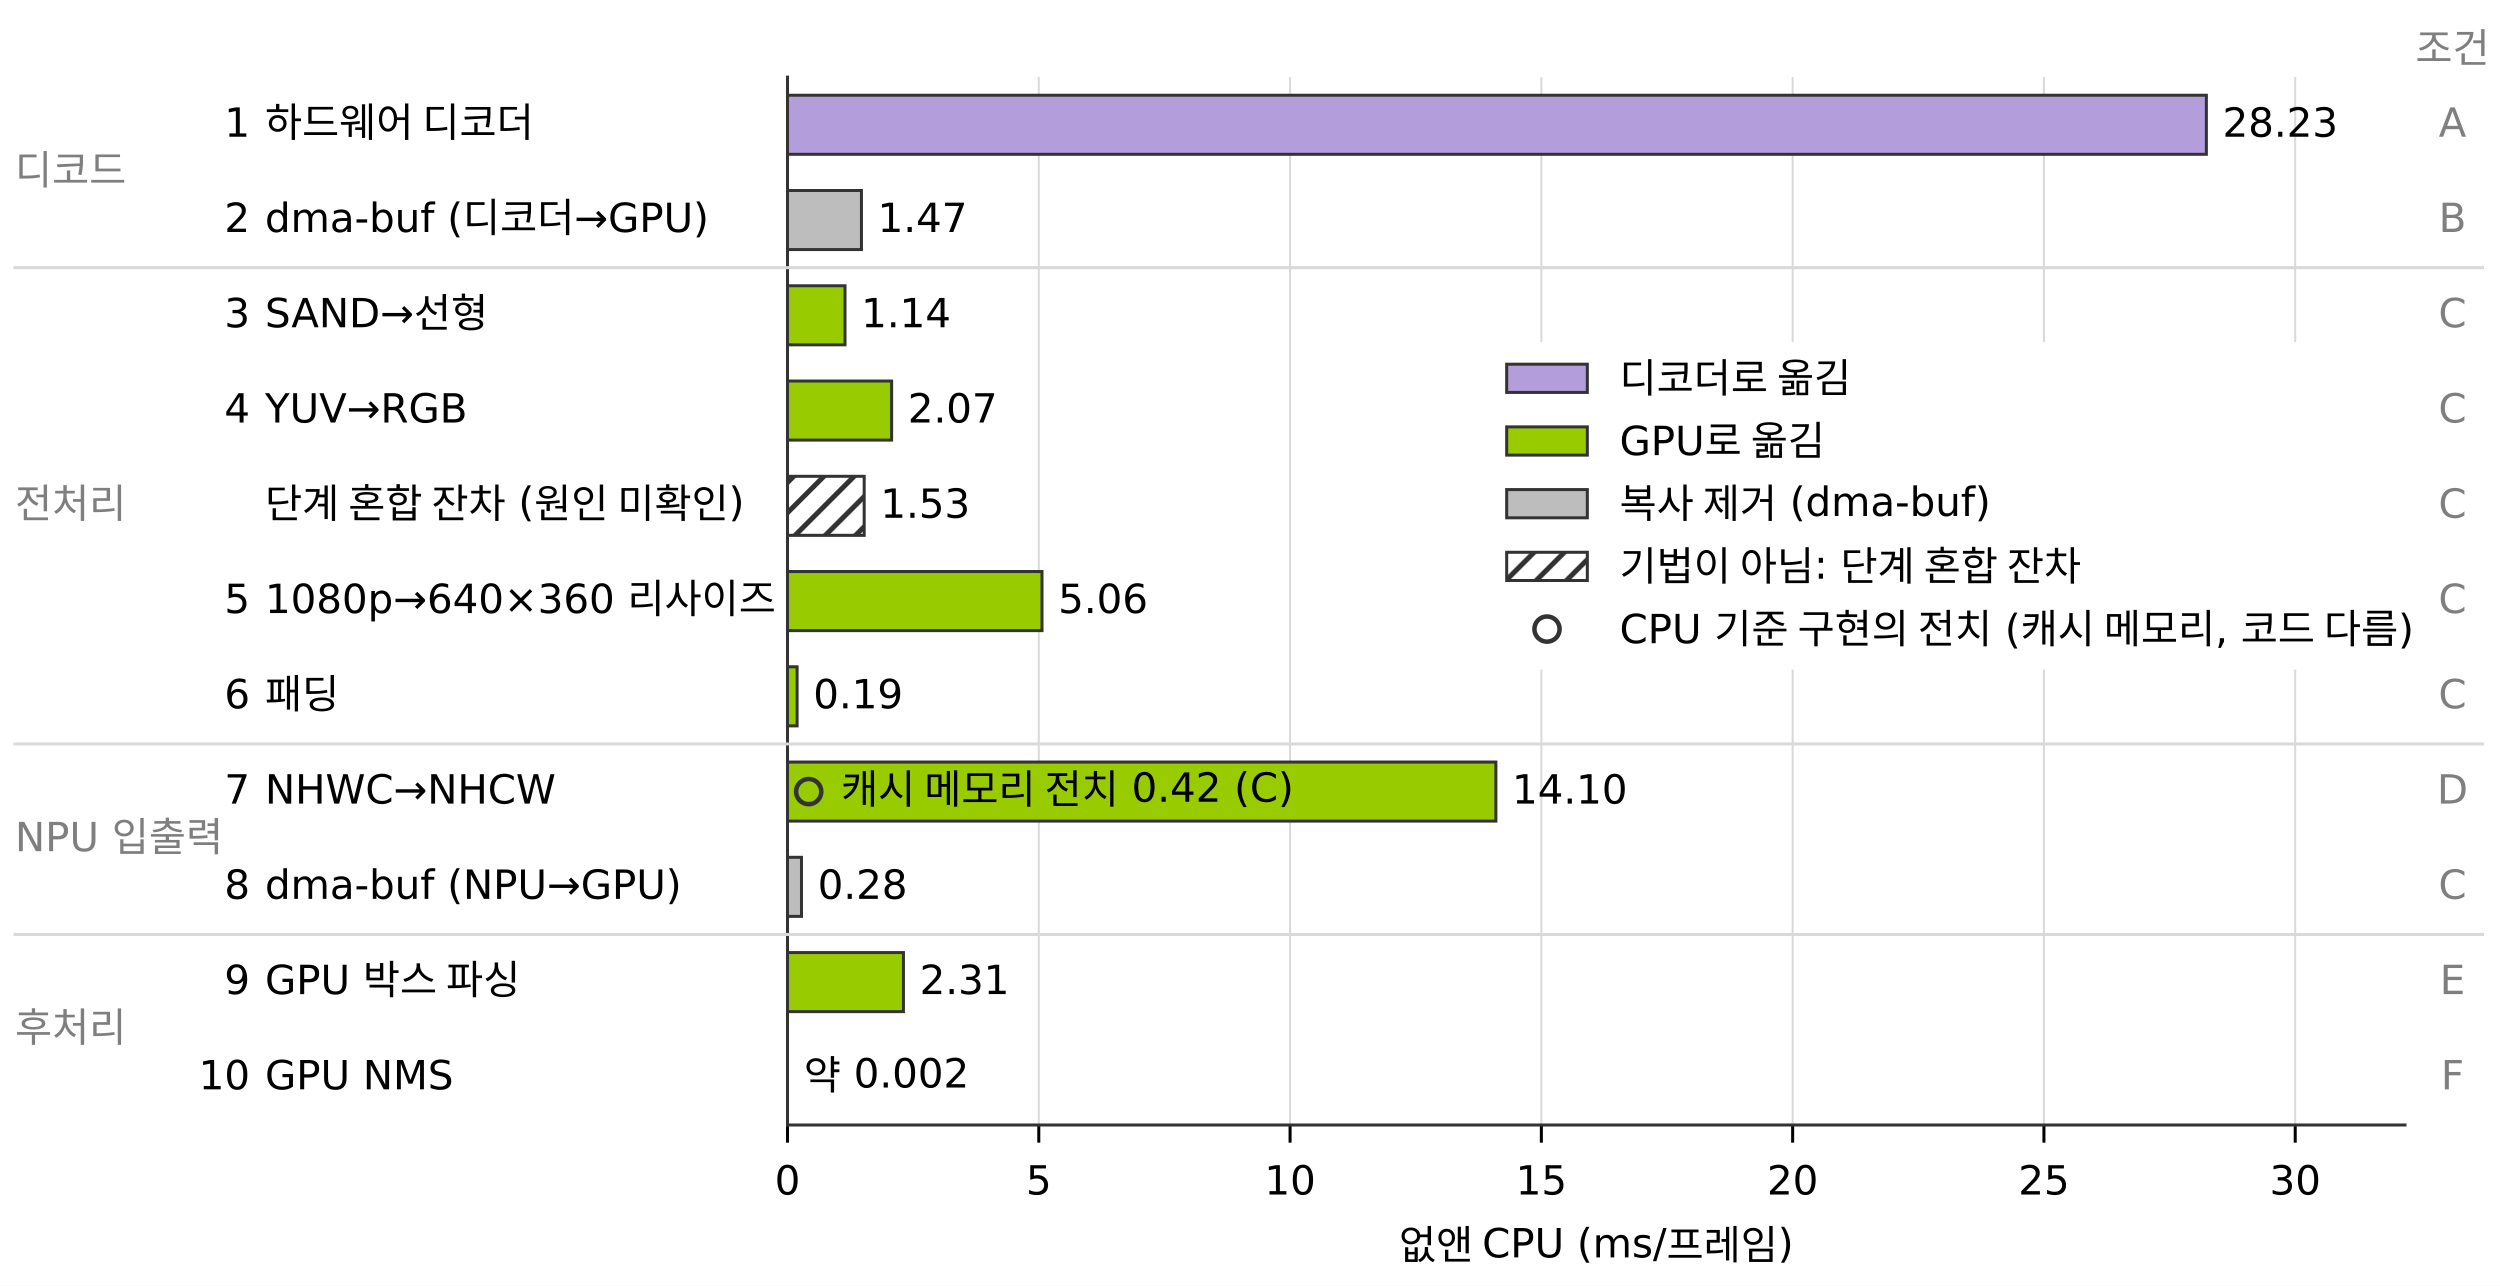
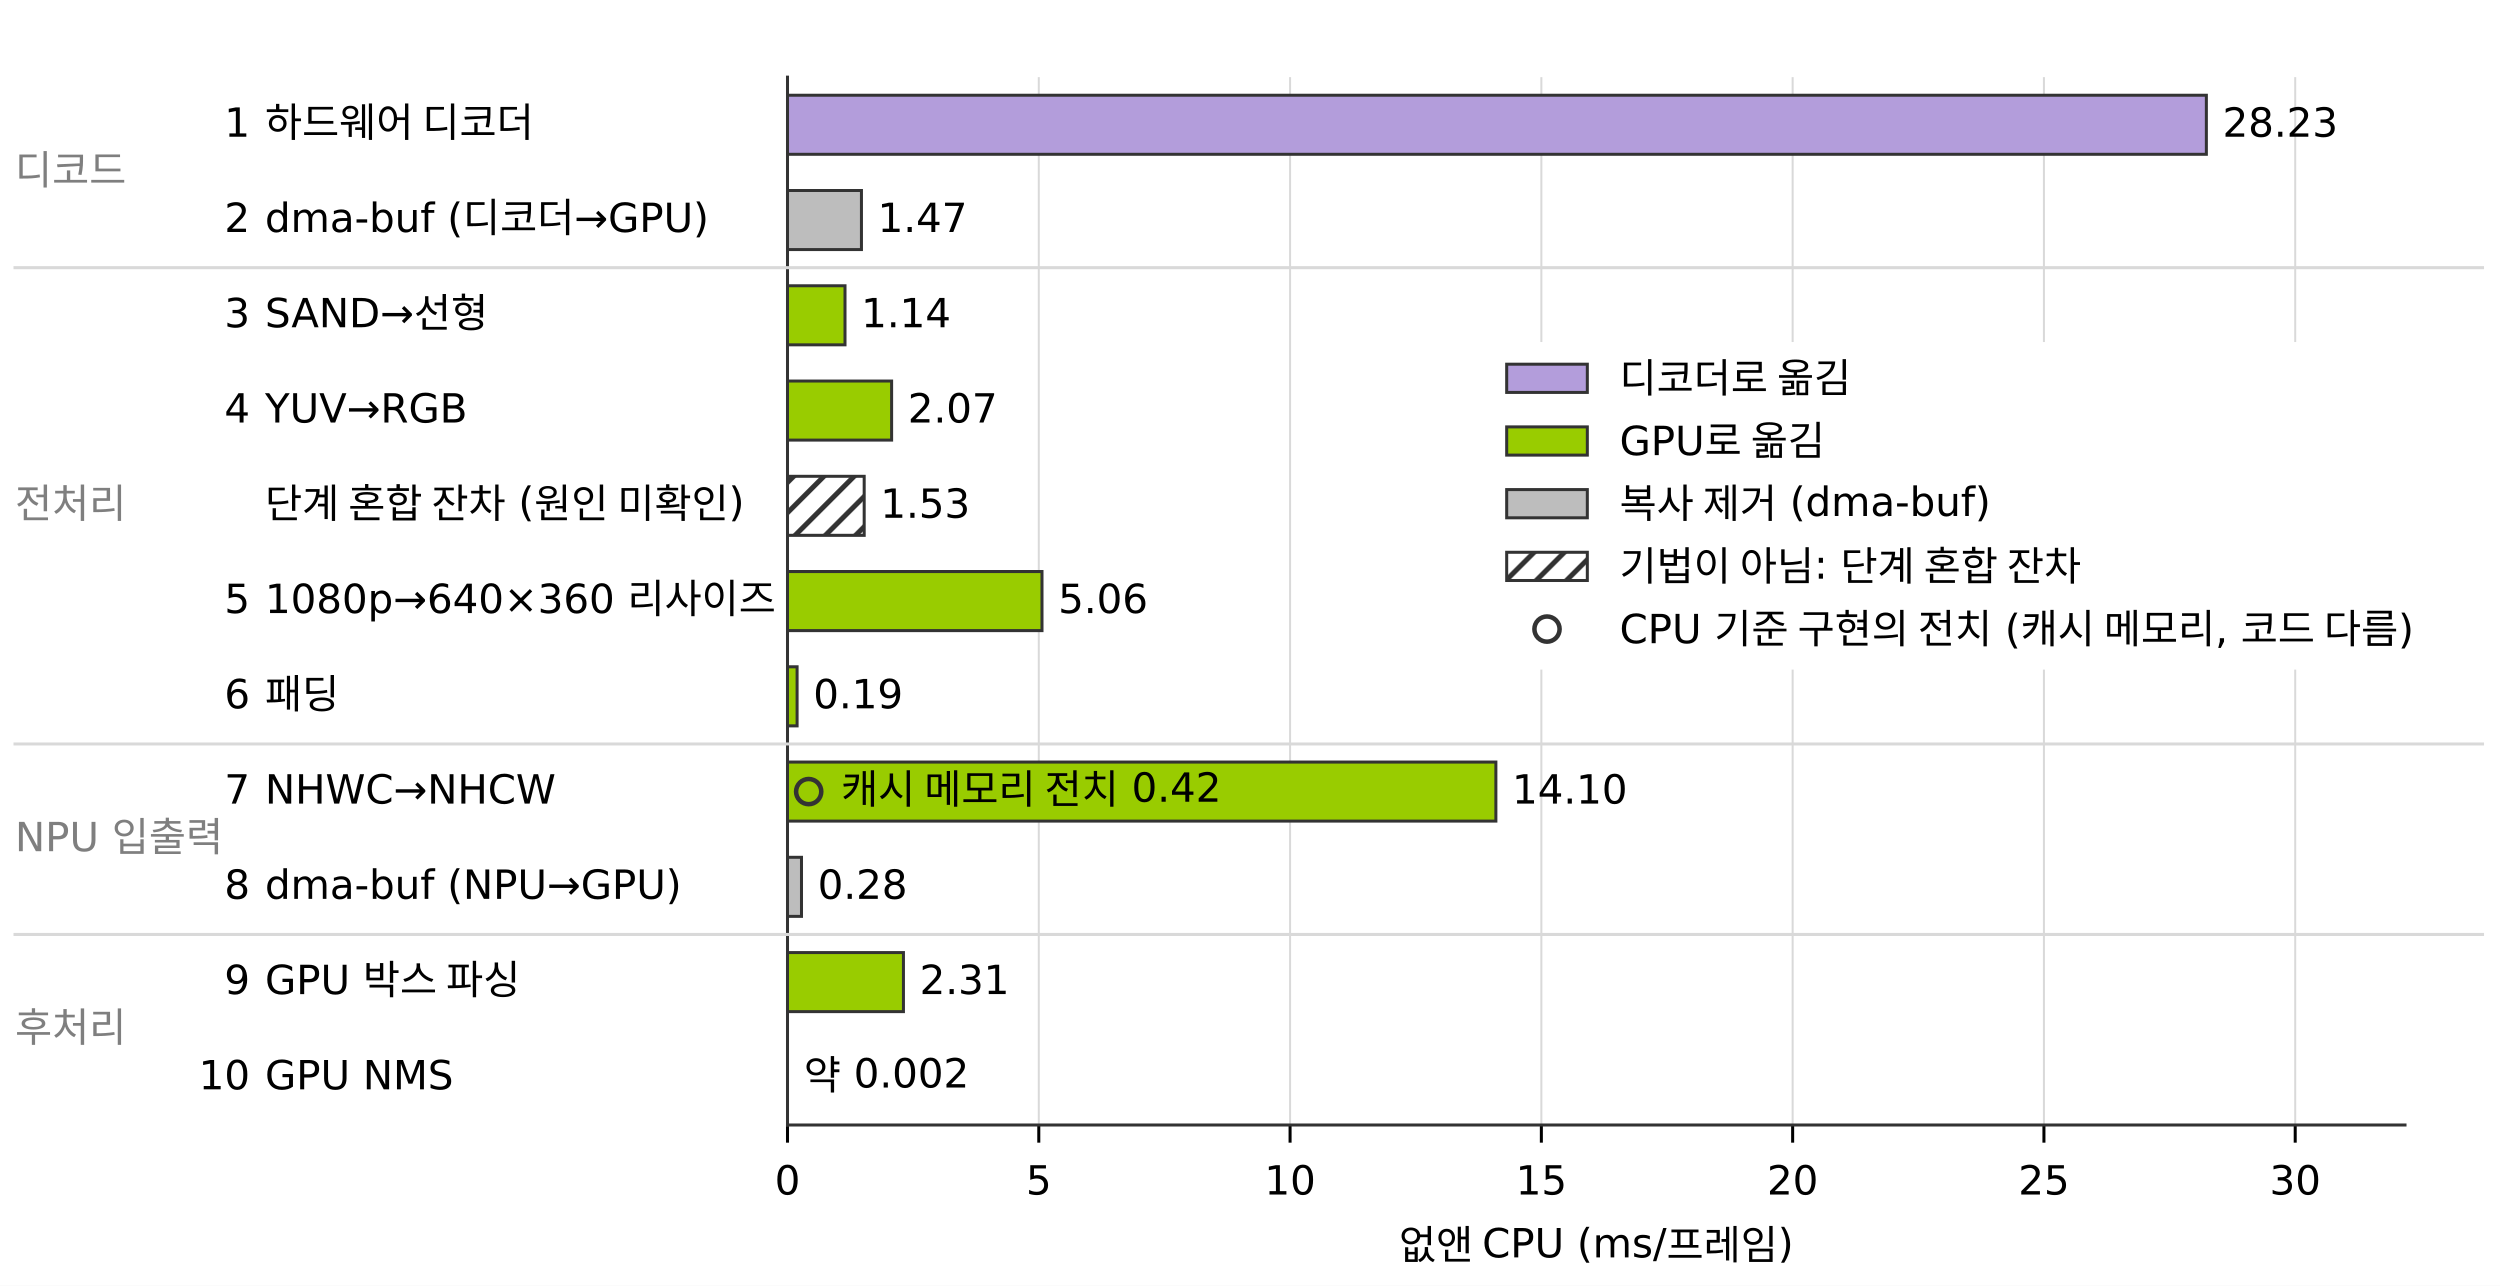
<svg xmlns="http://www.w3.org/2000/svg" xmlns:xlink="http://www.w3.org/1999/xlink" width="496.063pt" height="255.118pt" viewBox="0 0 496.063 255.118" version="1.1">
  <defs>
    <style type="text/css">*{stroke-linejoin: round; stroke-linecap: butt}</style>
  </defs>
  <g id="figure_1">
    <g id="patch_1">
      <path d="M 0 255.118  L 496.063 255.118  L 496.063 0  L 0 0  z " style="fill: #ffffff" />
    </g>
    <g id="axes_1">
      <g id="patch_2">
        <path d="M 156.26 223.228  L 477.213 223.228  L 477.213 15.307  L 156.26 15.307  z " style="fill: #ffffff" />
      </g>
      <g id="matplotlib.axis_1">
        <g id="xtick_1">
          <g id="line2d_1">
            <path d="M 156.26 223.228  L 156.26 15.307  " clip-path="url(#ca6ef9a1965)" style="fill: none; stroke: #d9d9d9; stroke-width: 0.4; stroke-linecap: square" />
          </g>
          <g id="line2d_2">
            <defs>
              <path id="mfd4e453d5d" d="M 0 0  L 0 3.5  " style="stroke: #000000; stroke-width: 0.6" />
            </defs>
            <g>
              <use xlink:href="#mfd4e453d5d" x="156.26" y="223.228" style="stroke: #000000; stroke-width: 0.6" />
            </g>
          </g>
          <g id="text_1">
            <text style="font-size: 8px; font-family: 'NanumSquare', 'UnDotum', 'DejaVu Sans'; text-anchor: middle" x="156.26" y="237.028" transform="rotate(-0 156.2598 237.0283)">0</text>
          </g>
        </g>
        <g id="xtick_2">
          <g id="line2d_3">
            <path d="M 206.121 223.228  L 206.121 15.307  " clip-path="url(#ca6ef9a1965)" style="fill: none; stroke: #d9d9d9; stroke-width: 0.4; stroke-linecap: square" />
          </g>
          <g id="line2d_4">
            <g>
              <use xlink:href="#mfd4e453d5d" x="206.121" y="223.228" style="stroke: #000000; stroke-width: 0.6" />
            </g>
          </g>
          <g id="text_2">
            <text style="font-size: 8px; font-family: 'NanumSquare', 'UnDotum', 'DejaVu Sans'; text-anchor: middle" x="206.121" y="237.028" transform="rotate(-0 206.1213 237.0283)">5</text>
          </g>
        </g>
        <g id="xtick_3">
          <g id="line2d_5">
            <path d="M 255.983 223.228  L 255.983 15.307  " clip-path="url(#ca6ef9a1965)" style="fill: none; stroke: #d9d9d9; stroke-width: 0.4; stroke-linecap: square" />
          </g>
          <g id="line2d_6">
            <g>
              <use xlink:href="#mfd4e453d5d" x="255.983" y="223.228" style="stroke: #000000; stroke-width: 0.6" />
            </g>
          </g>
          <g id="text_3">
            <text style="font-size: 8px; font-family: 'NanumSquare', 'UnDotum', 'DejaVu Sans'; text-anchor: middle" x="255.983" y="237.028" transform="rotate(-0 255.9827 237.0283)">10</text>
          </g>
        </g>
        <g id="xtick_4">
          <g id="line2d_7">
            <path d="M 305.844 223.228  L 305.844 15.307  " clip-path="url(#ca6ef9a1965)" style="fill: none; stroke: #d9d9d9; stroke-width: 0.4; stroke-linecap: square" />
          </g>
          <g id="line2d_8">
            <g>
              <use xlink:href="#mfd4e453d5d" x="305.844" y="223.228" style="stroke: #000000; stroke-width: 0.6" />
            </g>
          </g>
          <g id="text_4">
            <text style="font-size: 8px; font-family: 'NanumSquare', 'UnDotum', 'DejaVu Sans'; text-anchor: middle" x="305.844" y="237.028" transform="rotate(-0 305.8441 237.0283)">15</text>
          </g>
        </g>
        <g id="xtick_5">
          <g id="line2d_9">
            <path d="M 355.706 223.228  L 355.706 15.307  " clip-path="url(#ca6ef9a1965)" style="fill: none; stroke: #d9d9d9; stroke-width: 0.4; stroke-linecap: square" />
          </g>
          <g id="line2d_10">
            <g>
              <use xlink:href="#mfd4e453d5d" x="355.706" y="223.228" style="stroke: #000000; stroke-width: 0.6" />
            </g>
          </g>
          <g id="text_5">
            <text style="font-size: 8px; font-family: 'NanumSquare', 'UnDotum', 'DejaVu Sans'; text-anchor: middle" x="355.706" y="237.028" transform="rotate(-0 355.7055 237.0283)">20</text>
          </g>
        </g>
        <g id="xtick_6">
          <g id="line2d_11">
            <path d="M 405.567 223.228  L 405.567 15.307  " clip-path="url(#ca6ef9a1965)" style="fill: none; stroke: #d9d9d9; stroke-width: 0.4; stroke-linecap: square" />
          </g>
          <g id="line2d_12">
            <g>
              <use xlink:href="#mfd4e453d5d" x="405.567" y="223.228" style="stroke: #000000; stroke-width: 0.6" />
            </g>
          </g>
          <g id="text_6">
            <text style="font-size: 8px; font-family: 'NanumSquare', 'UnDotum', 'DejaVu Sans'; text-anchor: middle" x="405.567" y="237.028" transform="rotate(-0 405.5669 237.0283)">25</text>
          </g>
        </g>
        <g id="xtick_7">
          <g id="line2d_13">
            <path d="M 455.428 223.228  L 455.428 15.307  " clip-path="url(#ca6ef9a1965)" style="fill: none; stroke: #d9d9d9; stroke-width: 0.4; stroke-linecap: square" />
          </g>
          <g id="line2d_14">
            <g>
              <use xlink:href="#mfd4e453d5d" x="455.428" y="223.228" style="stroke: #000000; stroke-width: 0.6" />
            </g>
          </g>
          <g id="text_7">
            <text style="font-size: 8px; font-family: 'NanumSquare', 'UnDotum', 'DejaVu Sans'; text-anchor: middle" x="455.428" y="237.028" transform="rotate(-0 455.4283 237.0283)">30</text>
          </g>
        </g>
        <g id="text_8">
          <text style="font-size: 8px; font-family: 'NanumSquare', 'UnDotum', 'DejaVu Sans'; text-anchor: middle" x="316.736" y="249.868" transform="rotate(-0 316.7362 249.8683)">없앤 CPU (ms/프레임)</text>
        </g>
      </g>
      <g id="matplotlib.axis_2" />
      <g id="patch_3">
        <path d="M 156.26 18.898  L 437.797 18.898  L 437.797 30.618  L 156.26 30.618  z " clip-path="url(#ca6ef9a1965)" style="fill: #b39ddb; stroke: #333333; stroke-width: 0.6; stroke-linejoin: miter" />
      </g>
      <g id="patch_4">
        <path d="M 156.26 37.8  L 170.933 37.8  L 170.933 49.52  L 156.26 49.52  z " clip-path="url(#ca6ef9a1965)" style="fill: #bdbdbd; stroke: #333333; stroke-width: 0.6; stroke-linejoin: miter" />
      </g>
      <g id="patch_5">
        <path d="M 156.26 56.702  L 167.669 56.702  L 167.669 68.422  L 156.26 68.422  z " clip-path="url(#ca6ef9a1965)" style="fill: #99cc00; stroke: #333333; stroke-width: 0.6; stroke-linejoin: miter" />
      </g>
      <g id="patch_6">
        <path d="M 156.26 75.604  L 176.918 75.604  L 176.918 87.323  L 156.26 87.323  z " clip-path="url(#ca6ef9a1965)" style="fill: #99cc00; stroke: #333333; stroke-width: 0.6; stroke-linejoin: miter" />
      </g>
      <g id="patch_7">
        <path d="M 156.26 94.506  L 171.476 94.506  L 171.476 106.225  L 156.26 106.225  z " clip-path="url(#ca6ef9a1965)" style="fill: url(#h2478744ece); stroke: #333333; stroke-width: 0.6; stroke-linejoin: miter" />
      </g>
      <g id="patch_8">
        <path d="M 156.26 113.408  L 206.756 113.408  L 206.756 125.127  L 156.26 125.127  z " clip-path="url(#ca6ef9a1965)" style="fill: #99cc00; stroke: #333333; stroke-width: 0.6; stroke-linejoin: miter" />
      </g>
      <g id="patch_9">
        <path d="M 156.26 132.31  L 158.163 132.31  L 158.163 144.029  L 156.26 144.029  z " clip-path="url(#ca6ef9a1965)" style="fill: #99cc00; stroke: #333333; stroke-width: 0.6; stroke-linejoin: miter" />
      </g>
      <g id="patch_10">
        <path d="M 156.26 151.212  L 296.819 151.212  L 296.819 162.931  L 156.26 162.931  z " clip-path="url(#ca6ef9a1965)" style="fill: #99cc00; stroke: #333333; stroke-width: 0.6; stroke-linejoin: miter" />
      </g>
      <g id="patch_11">
        <path d="M 156.26 170.114  L 159.036 170.114  L 159.036 181.833  L 156.26 181.833  z " clip-path="url(#ca6ef9a1965)" style="fill: #bdbdbd; stroke: #333333; stroke-width: 0.6; stroke-linejoin: miter" />
      </g>
      <g id="patch_12">
        <path d="M 156.26 189.016  L 179.265 189.016  L 179.265 200.735  L 156.26 200.735  z " clip-path="url(#ca6ef9a1965)" style="fill: #99cc00; stroke: #333333; stroke-width: 0.6; stroke-linejoin: miter" />
      </g>
      <g id="patch_13">
        <path d="M 156.26 207.918  L 156.281 207.918  L 156.281 219.637  L 156.26 219.637  z " clip-path="url(#ca6ef9a1965)" style="fill: #99cc00" />
      </g>
      <g id="patch_14">
        <path d="M 156.26 223.228  L 156.26 15.307  " style="fill: none; stroke: #333333; stroke-width: 0.6; stroke-linejoin: miter; stroke-linecap: square" />
      </g>
      <g id="patch_15">
        <path d="M 156.26 223.228  L 477.213 223.228  " style="fill: none; stroke: #333333; stroke-width: 0.6; stroke-linejoin: miter; stroke-linecap: square" />
      </g>
      <g id="text_9">
        <text style="font-size: 8px; font-family: 'NanumSquare', 'UnDotum', 'DejaVu Sans'; text-anchor: start" x="441.007" y="27.138" transform="rotate(-0 441.0069 27.13805)">28.23</text>
      </g>
      <g id="text_10">
        <text style="font-size: 8px; font-family: 'NanumSquare', 'UnDotum', 'DejaVu Sans'; text-anchor: end" x="49.606" y="27.138" transform="rotate(-0 49.6063 27.13805)">1</text>
      </g>
      <g id="text_11">
        <text style="font-size: 8px; font-family: 'NanumSquare', 'UnDotum', 'DejaVu Sans'; text-anchor: start" x="52.583" y="27.138" transform="rotate(-0 52.58268 27.13805)">하드웨어 디코더</text>
      </g>
      <g id="text_12">
-         <text style="font-size: 8px; font-family: 'NanumSquare', 'UnDotum', 'DejaVu Sans'; text-anchor: middle; fill: #7f7f7f" x="486.638" y="27.138" transform="rotate(-0 486.6378 27.13805)">A</text>
+         <text style="font-size: 8px; font-family: 'NanumSquare', 'UnDotum', 'DejaVu Sans'; text-anchor: start" x="174.142" y="46.04" transform="rotate(-0 174.1422 46.03999)">1.47</text>
      </g>
      <g id="text_13">
-         <text style="font-size: 8px; font-family: 'NanumSquare', 'UnDotum', 'DejaVu Sans'; text-anchor: start" x="174.142" y="46.04" transform="rotate(-0 174.1422 46.03999)">1.47</text>
+         <text style="font-size: 8px; font-family: 'NanumSquare', 'UnDotum', 'DejaVu Sans'; text-anchor: end" x="49.606" y="46.04" transform="rotate(-0 49.6063 46.03999)">2</text>
      </g>
      <g id="text_14">
-         <text style="font-size: 8px; font-family: 'NanumSquare', 'UnDotum', 'DejaVu Sans'; text-anchor: end" x="49.606" y="46.04" transform="rotate(-0 49.6063 46.03999)">2</text>
+         <text style="font-size: 8px; font-family: 'NanumSquare', 'UnDotum', 'DejaVu Sans'; text-anchor: start" x="52.583" y="46.04" transform="rotate(-0 52.58268 46.03999)">dma-buf (디코더→GPU)</text>
      </g>
      <g id="text_15">
-         <text style="font-size: 8px; font-family: 'NanumSquare', 'UnDotum', 'DejaVu Sans'; text-anchor: start" x="52.583" y="46.04" transform="rotate(-0 52.58268 46.03999)">dma-buf (디코더→GPU)</text>
+         <text style="font-size: 8px; font-family: 'NanumSquare', 'UnDotum', 'DejaVu Sans'; text-anchor: start" x="170.879" y="64.942" transform="rotate(-0 170.8787 64.94192)">1.14</text>
      </g>
      <g id="text_16">
-         <text style="font-size: 8px; font-family: 'NanumSquare', 'UnDotum', 'DejaVu Sans'; text-anchor: middle; fill: #7f7f7f" x="486.638" y="46.04" transform="rotate(-0 486.6378 46.03999)">B</text>
+         <text style="font-size: 8px; font-family: 'NanumSquare', 'UnDotum', 'DejaVu Sans'; text-anchor: end" x="49.606" y="64.942" transform="rotate(-0 49.6063 64.94192)">3</text>
      </g>
      <g id="text_17">
-         <text style="font-size: 8px; font-family: 'NanumSquare', 'UnDotum', 'DejaVu Sans'; text-anchor: start" x="170.879" y="64.942" transform="rotate(-0 170.8787 64.94192)">1.14</text>
+         <text style="font-size: 8px; font-family: 'NanumSquare', 'UnDotum', 'DejaVu Sans'; text-anchor: start" x="52.583" y="64.942" transform="rotate(-0 52.58268 64.94192)">SAND→선형</text>
      </g>
      <g id="text_18">
-         <text style="font-size: 8px; font-family: 'NanumSquare', 'UnDotum', 'DejaVu Sans'; text-anchor: end" x="49.606" y="64.942" transform="rotate(-0 49.6063 64.94192)">3</text>
+         <text style="font-size: 8px; font-family: 'NanumSquare', 'UnDotum', 'DejaVu Sans'; text-anchor: start" x="180.128" y="83.844" transform="rotate(-0 180.128 83.84385)">2.07</text>
      </g>
      <g id="text_19">
-         <text style="font-size: 8px; font-family: 'NanumSquare', 'UnDotum', 'DejaVu Sans'; text-anchor: start" x="52.583" y="64.942" transform="rotate(-0 52.58268 64.94192)">SAND→선형</text>
+         <text style="font-size: 8px; font-family: 'NanumSquare', 'UnDotum', 'DejaVu Sans'; text-anchor: end" x="49.606" y="83.844" transform="rotate(-0 49.6063 83.84385)">4</text>
      </g>
      <g id="text_20">
-         <text style="font-size: 8px; font-family: 'NanumSquare', 'UnDotum', 'DejaVu Sans'; text-anchor: middle; fill: #7f7f7f" x="486.638" y="64.942" transform="rotate(-0 486.6378 64.94192)">C</text>
+         <text style="font-size: 8px; font-family: 'NanumSquare', 'UnDotum', 'DejaVu Sans'; text-anchor: start" x="52.583" y="83.844" transform="rotate(-0 52.58268 83.84385)">YUV→RGB</text>
      </g>
      <g id="text_21">
-         <text style="font-size: 8px; font-family: 'NanumSquare', 'UnDotum', 'DejaVu Sans'; text-anchor: start" x="180.128" y="83.844" transform="rotate(-0 180.128 83.84385)">2.07</text>
+         <text style="font-size: 8px; font-family: 'NanumSquare', 'UnDotum', 'DejaVu Sans'; text-anchor: start" x="174.685" y="102.746" transform="rotate(-0 174.6851 102.7458)">1.53</text>
      </g>
      <g id="text_22">
-         <text style="font-size: 8px; font-family: 'NanumSquare', 'UnDotum', 'DejaVu Sans'; text-anchor: end" x="49.606" y="83.844" transform="rotate(-0 49.6063 83.84385)">4</text>
+         <text style="font-size: 8px; font-family: 'NanumSquare', 'UnDotum', 'DejaVu Sans'; text-anchor: start" x="52.583" y="102.746" transform="rotate(-0 52.58268 102.7458)">단계 혼합 잔차 (원인 미확인)</text>
      </g>
      <g id="text_23">
-         <text style="font-size: 8px; font-family: 'NanumSquare', 'UnDotum', 'DejaVu Sans'; text-anchor: start" x="52.583" y="83.844" transform="rotate(-0 52.58268 83.84385)">YUV→RGB</text>
+         <text style="font-size: 8px; font-family: 'NanumSquare', 'UnDotum', 'DejaVu Sans'; text-anchor: start" x="209.966" y="121.648" transform="rotate(-0 209.966 121.6477)">5.06</text>
      </g>
      <g id="text_24">
-         <text style="font-size: 8px; font-family: 'NanumSquare', 'UnDotum', 'DejaVu Sans'; text-anchor: middle; fill: #7f7f7f" x="486.638" y="83.844" transform="rotate(-0 486.6378 83.84385)">C</text>
+         <text style="font-size: 8px; font-family: 'NanumSquare', 'UnDotum', 'DejaVu Sans'; text-anchor: end" x="49.606" y="121.648" transform="rotate(-0 49.6063 121.6477)">5</text>
      </g>
      <g id="text_25">
-         <text style="font-size: 8px; font-family: 'NanumSquare', 'UnDotum', 'DejaVu Sans'; text-anchor: start" x="174.685" y="102.746" transform="rotate(-0 174.6851 102.7458)">1.53</text>
+         <text style="font-size: 8px; font-family: 'NanumSquare', 'UnDotum', 'DejaVu Sans'; text-anchor: start" x="52.583" y="121.648" transform="rotate(-0 52.58268 121.6477)">1080p→640×360 리사이즈</text>
      </g>
      <g id="text_26">
-         <text style="font-size: 8px; font-family: 'NanumSquare', 'UnDotum', 'DejaVu Sans'; text-anchor: start" x="52.583" y="102.746" transform="rotate(-0 52.58268 102.7458)">단계 혼합 잔차 (원인 미확인)</text>
+         <text style="font-size: 8px; font-family: 'NanumSquare', 'UnDotum', 'DejaVu Sans'; text-anchor: start" x="161.372" y="140.55" transform="rotate(-0 161.3721 140.5496)">0.19</text>
      </g>
      <g id="text_27">
-         <text style="font-size: 8px; font-family: 'NanumSquare', 'UnDotum', 'DejaVu Sans'; text-anchor: middle; fill: #7f7f7f" x="486.638" y="102.746" transform="rotate(-0 486.6378 102.7458)">C</text>
+         <text style="font-size: 8px; font-family: 'NanumSquare', 'UnDotum', 'DejaVu Sans'; text-anchor: end" x="49.606" y="140.55" transform="rotate(-0 49.6063 140.5496)">6</text>
      </g>
      <g id="text_28">
-         <text style="font-size: 8px; font-family: 'NanumSquare', 'UnDotum', 'DejaVu Sans'; text-anchor: start" x="209.966" y="121.648" transform="rotate(-0 209.966 121.6477)">5.06</text>
+         <text style="font-size: 8px; font-family: 'NanumSquare', 'UnDotum', 'DejaVu Sans'; text-anchor: start" x="52.583" y="140.55" transform="rotate(-0 52.58268 140.5496)">패딩</text>
      </g>
      <g id="text_29">
-         <text style="font-size: 8px; font-family: 'NanumSquare', 'UnDotum', 'DejaVu Sans'; text-anchor: end" x="49.606" y="121.648" transform="rotate(-0 49.6063 121.6477)">5</text>
+         <text style="font-size: 8px; font-family: 'NanumSquare', 'UnDotum', 'DejaVu Sans'; text-anchor: start" x="300.029" y="159.452" transform="rotate(-0 300.0287 159.4516)">14.10</text>
      </g>
      <g id="text_30">
-         <text style="font-size: 8px; font-family: 'NanumSquare', 'UnDotum', 'DejaVu Sans'; text-anchor: start" x="52.583" y="121.648" transform="rotate(-0 52.58268 121.6477)">1080p→640×360 리사이즈</text>
+         <text style="font-size: 8px; font-family: 'NanumSquare', 'UnDotum', 'DejaVu Sans'; text-anchor: end" x="49.606" y="159.452" transform="rotate(-0 49.6063 159.4516)">7</text>
      </g>
      <g id="text_31">
-         <text style="font-size: 8px; font-family: 'NanumSquare', 'UnDotum', 'DejaVu Sans'; text-anchor: middle; fill: #7f7f7f" x="486.638" y="121.648" transform="rotate(-0 486.6378 121.6477)">C</text>
+         <text style="font-size: 8px; font-family: 'NanumSquare', 'UnDotum', 'DejaVu Sans'; text-anchor: start" x="52.583" y="159.452" transform="rotate(-0 52.58268 159.4516)">NHWC→NHCW</text>
      </g>
      <g id="text_32">
-         <text style="font-size: 8px; font-family: 'NanumSquare', 'UnDotum', 'DejaVu Sans'; text-anchor: start" x="161.372" y="140.55" transform="rotate(-0 161.3721 140.5496)">0.19</text>
+         <text style="font-size: 8px; font-family: 'NanumSquare', 'UnDotum', 'DejaVu Sans'; text-anchor: start" x="162.246" y="178.354" transform="rotate(-0 162.2457 178.3535)">0.28</text>
      </g>
      <g id="text_33">
-         <text style="font-size: 8px; font-family: 'NanumSquare', 'UnDotum', 'DejaVu Sans'; text-anchor: end" x="49.606" y="140.55" transform="rotate(-0 49.6063 140.5496)">6</text>
+         <text style="font-size: 8px; font-family: 'NanumSquare', 'UnDotum', 'DejaVu Sans'; text-anchor: end" x="49.606" y="178.354" transform="rotate(-0 49.6063 178.3535)">8</text>
      </g>
      <g id="text_34">
-         <text style="font-size: 8px; font-family: 'NanumSquare', 'UnDotum', 'DejaVu Sans'; text-anchor: start" x="52.583" y="140.55" transform="rotate(-0 52.58268 140.5496)">패딩</text>
+         <text style="font-size: 8px; font-family: 'NanumSquare', 'UnDotum', 'DejaVu Sans'; text-anchor: start" x="52.583" y="178.354" transform="rotate(-0 52.58268 178.3535)">dma-buf (NPU→GPU)</text>
      </g>
      <g id="text_35">
-         <text style="font-size: 8px; font-family: 'NanumSquare', 'UnDotum', 'DejaVu Sans'; text-anchor: middle; fill: #7f7f7f" x="486.638" y="140.55" transform="rotate(-0 486.6378 140.5496)">C</text>
+         <text style="font-size: 8px; font-family: 'NanumSquare', 'UnDotum', 'DejaVu Sans'; text-anchor: start" x="182.474" y="197.255" transform="rotate(-0 182.4741 197.2554)">2.31</text>
      </g>
      <g id="text_36">
-         <text style="font-size: 8px; font-family: 'NanumSquare', 'UnDotum', 'DejaVu Sans'; text-anchor: start" x="300.029" y="159.452" transform="rotate(-0 300.0287 159.4516)">14.10</text>
+         <text style="font-size: 8px; font-family: 'NanumSquare', 'UnDotum', 'DejaVu Sans'; text-anchor: end" x="49.606" y="197.255" transform="rotate(-0 49.6063 197.2554)">9</text>
      </g>
      <g id="text_37">
-         <text style="font-size: 8px; font-family: 'NanumSquare', 'UnDotum', 'DejaVu Sans'; text-anchor: end" x="49.606" y="159.452" transform="rotate(-0 49.6063 159.4516)">7</text>
+         <text style="font-size: 8px; font-family: 'NanumSquare', 'UnDotum', 'DejaVu Sans'; text-anchor: start" x="52.583" y="197.255" transform="rotate(-0 52.58268 197.2554)">GPU 박스 파싱</text>
      </g>
      <g id="text_38">
-         <text style="font-size: 8px; font-family: 'NanumSquare', 'UnDotum', 'DejaVu Sans'; text-anchor: start" x="52.583" y="159.452" transform="rotate(-0 52.58268 159.4516)">NHWC→NHCW</text>
+         <text style="font-size: 8px; font-family: 'NanumSquare', 'UnDotum', 'DejaVu Sans'; text-anchor: start" x="159.491" y="216.157" transform="rotate(-0 159.4907 216.1574)">약 0.002</text>
      </g>
      <g id="text_39">
-         <text style="font-size: 8px; font-family: 'NanumSquare', 'UnDotum', 'DejaVu Sans'; text-anchor: middle; fill: #7f7f7f" x="486.638" y="159.452" transform="rotate(-0 486.6378 159.4516)">D</text>
+         <text style="font-size: 8px; font-family: 'NanumSquare', 'UnDotum', 'DejaVu Sans'; text-anchor: end" x="49.606" y="216.157" transform="rotate(-0 49.6063 216.1574)">10</text>
      </g>
      <g id="text_40">
-         <text style="font-size: 8px; font-family: 'NanumSquare', 'UnDotum', 'DejaVu Sans'; text-anchor: start" x="162.246" y="178.354" transform="rotate(-0 162.2457 178.3535)">0.28</text>
-       </g>
-       <g id="text_41">
-         <text style="font-size: 8px; font-family: 'NanumSquare', 'UnDotum', 'DejaVu Sans'; text-anchor: end" x="49.606" y="178.354" transform="rotate(-0 49.6063 178.3535)">8</text>
-       </g>
-       <g id="text_42">
-         <text style="font-size: 8px; font-family: 'NanumSquare', 'UnDotum', 'DejaVu Sans'; text-anchor: start" x="52.583" y="178.354" transform="rotate(-0 52.58268 178.3535)">dma-buf (NPU→GPU)</text>
-       </g>
-       <g id="text_43">
-         <text style="font-size: 8px; font-family: 'NanumSquare', 'UnDotum', 'DejaVu Sans'; text-anchor: middle; fill: #7f7f7f" x="486.638" y="178.354" transform="rotate(-0 486.6378 178.3535)">C</text>
-       </g>
-       <g id="text_44">
-         <text style="font-size: 8px; font-family: 'NanumSquare', 'UnDotum', 'DejaVu Sans'; text-anchor: start" x="182.474" y="197.255" transform="rotate(-0 182.4741 197.2554)">2.31</text>
-       </g>
-       <g id="text_45">
-         <text style="font-size: 8px; font-family: 'NanumSquare', 'UnDotum', 'DejaVu Sans'; text-anchor: end" x="49.606" y="197.255" transform="rotate(-0 49.6063 197.2554)">9</text>
-       </g>
-       <g id="text_46">
-         <text style="font-size: 8px; font-family: 'NanumSquare', 'UnDotum', 'DejaVu Sans'; text-anchor: start" x="52.583" y="197.255" transform="rotate(-0 52.58268 197.2554)">GPU 박스 파싱</text>
-       </g>
-       <g id="text_47">
-         <text style="font-size: 8px; font-family: 'NanumSquare', 'UnDotum', 'DejaVu Sans'; text-anchor: middle; fill: #7f7f7f" x="486.638" y="197.255" transform="rotate(-0 486.6378 197.2554)">E</text>
-       </g>
-       <g id="text_48">
-         <text style="font-size: 8px; font-family: 'NanumSquare', 'UnDotum', 'DejaVu Sans'; text-anchor: start" x="159.491" y="216.157" transform="rotate(-0 159.4907 216.1574)">약 0.002</text>
-       </g>
-       <g id="text_49">
-         <text style="font-size: 8px; font-family: 'NanumSquare', 'UnDotum', 'DejaVu Sans'; text-anchor: end" x="49.606" y="216.157" transform="rotate(-0 49.6063 216.1574)">10</text>
-       </g>
-       <g id="text_50">
        <text style="font-size: 8px; font-family: 'NanumSquare', 'UnDotum', 'DejaVu Sans'; text-anchor: start" x="52.583" y="216.157" transform="rotate(-0 52.58268 216.1574)">GPU NMS</text>
-       </g>
-       <g id="text_51">
-         <text style="font-size: 8px; font-family: 'NanumSquare', 'UnDotum', 'DejaVu Sans'; text-anchor: middle; fill: #7f7f7f" x="486.638" y="216.157" transform="rotate(-0 486.6378 216.1574)">F</text>
-       </g>
-       <g id="text_52">
-         <text style="font-size: 8px; font-family: 'NanumSquare', 'UnDotum', 'DejaVu Sans'; text-anchor: middle; fill: #7f7f7f" x="486.638" y="12.395" transform="rotate(-0 486.6378 12.39455)">조건</text>
      </g>
      <g id="line2d_15">
        <defs>
          <path id="m7daed8bb84" d="M 0 2.5  C 0.663 2.5 1.299 2.237 1.768 1.768  C 2.237 1.299 2.5 0.663 2.5 0  C 2.5 -0.663 2.237 -1.299 1.768 -1.768  C 1.299 -2.237 0.663 -2.5 0 -2.5  C -0.663 -2.5 -1.299 -2.237 -1.768 -1.768  C -2.237 -1.299 -2.5 -0.663 -2.5 0  C -2.5 0.663 -2.237 1.299 -1.768 1.768  C -1.299 2.237 -0.663 2.5 0 2.5  z " style="stroke: #333333; stroke-width: 0.9" />
        </defs>
        <g clip-path="url(#ca6ef9a1965)">
          <use xlink:href="#m7daed8bb84" x="160.463" y="157.072" style="fill-opacity: 0; stroke: #333333; stroke-width: 0.9" />
        </g>
      </g>
-       <g id="text_53">
-         <text style="font-size: 8px; font-family: 'NanumSquare', 'UnDotum', 'DejaVu Sans'; text-anchor: start" x="166.882" y="159.452" transform="rotate(-0 166.8822 159.4516)">캐시 메모리 전치 0.42 (C)</text>
-       </g>
-       <g id="text_54">
+       <g id="text_41">
+         <text style="font-size: 8px; font-family: 'NanumSquare', 'UnDotum', 'DejaVu Sans'; text-anchor: start" x="166.882" y="159.452" transform="rotate(-0 166.8822 159.4516)">캐시 메모리 전치 0.42</text>
+       </g>
+       <g id="text_42">
        <text style="font-size: 8px; font-family: 'NanumSquare', 'UnDotum', 'DejaVu Sans'; text-anchor: start; fill: #7f7f7f" x="2.976" y="36.589" transform="rotate(-0 2.976378 36.58902)">디코드</text>
      </g>
-       <g id="text_55">
+       <g id="text_43">
        <text style="font-size: 8px; font-family: 'NanumSquare', 'UnDotum', 'DejaVu Sans'; text-anchor: start; fill: #7f7f7f" x="2.976" y="102.746" transform="rotate(-0 2.976378 102.7458)">전처리</text>
      </g>
-       <g id="text_56">
+       <g id="text_44">
        <text style="font-size: 8px; font-family: 'NanumSquare', 'UnDotum', 'DejaVu Sans'; text-anchor: start; fill: #7f7f7f" x="2.976" y="168.903" transform="rotate(-0 2.976378 168.9025)">NPU 입출력</text>
      </g>
-       <g id="text_57">
+       <g id="text_45">
        <text style="font-size: 8px; font-family: 'NanumSquare', 'UnDotum', 'DejaVu Sans'; text-anchor: start; fill: #7f7f7f" x="2.976" y="206.706" transform="rotate(-0 2.976378 206.7064)">후처리</text>
      </g>
      <g id="legend_1">
        <g id="patch_16">
          <path d="M 295.765 132.866  L 477.213 132.866  L 477.213 67.866  L 295.765 67.866  z " style="fill: #ffffff" />
        </g>
        <g id="patch_17">
          <path d="M 298.965 77.866  L 314.965 77.866  L 314.965 72.266  L 298.965 72.266  z " style="fill: #b39ddb; stroke: #333333; stroke-width: 0.6; stroke-linejoin: miter" />
        </g>
-         <g id="text_58">
+         <g id="text_46">
          <text style="font-size: 8px; font-family: 'NanumSquare', 'UnDotum', 'DejaVu Sans'; text-anchor: start" x="321.365" y="77.866" transform="rotate(-0 321.3651 77.86578)">디코더로 옮김</text>
        </g>
        <g id="patch_18">
          <path d="M 298.965 90.306  L 314.965 90.306  L 314.965 84.706  L 298.965 84.706  z " style="fill: #99cc00; stroke: #333333; stroke-width: 0.6; stroke-linejoin: miter" />
        </g>
-         <g id="text_59">
+         <g id="text_47">
          <text style="font-size: 8px; font-family: 'NanumSquare', 'UnDotum', 'DejaVu Sans'; text-anchor: start" x="321.365" y="90.306" transform="rotate(-0 321.3651 90.30578)">GPU로 옮김</text>
        </g>
        <g id="patch_19">
          <path d="M 298.965 102.746  L 314.965 102.746  L 314.965 97.146  L 298.965 97.146  z " style="fill: #bdbdbd; stroke: #333333; stroke-width: 0.6; stroke-linejoin: miter" />
        </g>
-         <g id="text_60">
+         <g id="text_48">
          <text style="font-size: 8px; font-family: 'NanumSquare', 'UnDotum', 'DejaVu Sans'; text-anchor: start" x="321.365" y="102.746" transform="rotate(-0 321.3651 102.7458)">복사 제거 (dma-buf)</text>
        </g>
        <g id="patch_20">
          <path d="M 298.965 115.186  L 314.965 115.186  L 314.965 109.586  L 298.965 109.586  z " style="fill: url(#h2478744ece); stroke: #333333; stroke-width: 0.6; stroke-linejoin: miter" />
        </g>
-         <g id="text_61">
+         <g id="text_49">
          <text style="font-size: 8px; font-family: 'NanumSquare', 'UnDotum', 'DejaVu Sans'; text-anchor: start" x="321.365" y="115.186" transform="rotate(-0 321.3651 115.1858)">기법이 아님: 단계 혼합 잔차</text>
        </g>
        <g id="line2d_16">
          <g>
            <use xlink:href="#m7daed8bb84" x="306.965" y="124.826" style="fill-opacity: 0; stroke: #333333; stroke-width: 0.9" />
          </g>
        </g>
-         <g id="text_62">
+         <g id="text_50">
          <text style="font-size: 8px; font-family: 'NanumSquare', 'UnDotum', 'DejaVu Sans'; text-anchor: start" x="321.365" y="127.626" transform="rotate(-0 321.3651 127.6258)">CPU 기준 구현의 전치 (캐시 메모리, 코드 다름)</text>
        </g>
      </g>
    </g>
    <g id="line2d_17">
      <path d="M 2.976 53.111  L 492.591 53.111  " style="fill: none; stroke: #d9d9d9; stroke-width: 0.6; stroke-linecap: square" />
    </g>
    <g id="line2d_18">
      <path d="M 2.976 147.621  L 492.591 147.621  " style="fill: none; stroke: #d9d9d9; stroke-width: 0.6; stroke-linecap: square" />
    </g>
    <g id="line2d_19">
      <path d="M 2.976 185.424  L 492.591 185.424  " style="fill: none; stroke: #d9d9d9; stroke-width: 0.6; stroke-linecap: square" />
    </g>
  </g>
  <defs>
    <clipPath id="ca6ef9a1965">
      <rect x="156.26" y="15.307" width="320.953" height="207.921" />
    </clipPath>
  </defs>
  <defs>
    <pattern id="h2478744ece" patternUnits="userSpaceOnUse" x="0" y="0" width="72" height="72">
      <rect x="0" y="0" width="73" height="73" fill="#ffffff" />
      <path d="M -36 36  L 36 -36  M -33 39  L 39 -33  M -30 42  L 42 -30  M -27 45  L 45 -27  M -24 48  L 48 -24  M -21 51  L 51 -21  M -18 54  L 54 -18  M -15 57  L 57 -15  M -12 60  L 60 -12  M -9 63  L 63 -9  M -6 66  L 66 -6  M -3 69  L 69 -3  M 0 72  L 72 0  M 3 75  L 75 3  M 6 78  L 78 6  M 9 81  L 81 9  M 12 84  L 84 12  M 15 87  L 87 15  M 18 90  L 90 18  M 21 93  L 93 21  M 24 96  L 96 24  M 27 99  L 99 27  M 30 102  L 102 30  M 33 105  L 105 33  M 36 108  L 108 36  " style="fill: #333333; stroke: #333333; stroke-width: 1.0; stroke-linecap: butt; stroke-linejoin: miter" />
    </pattern>
  </defs>
</svg>
